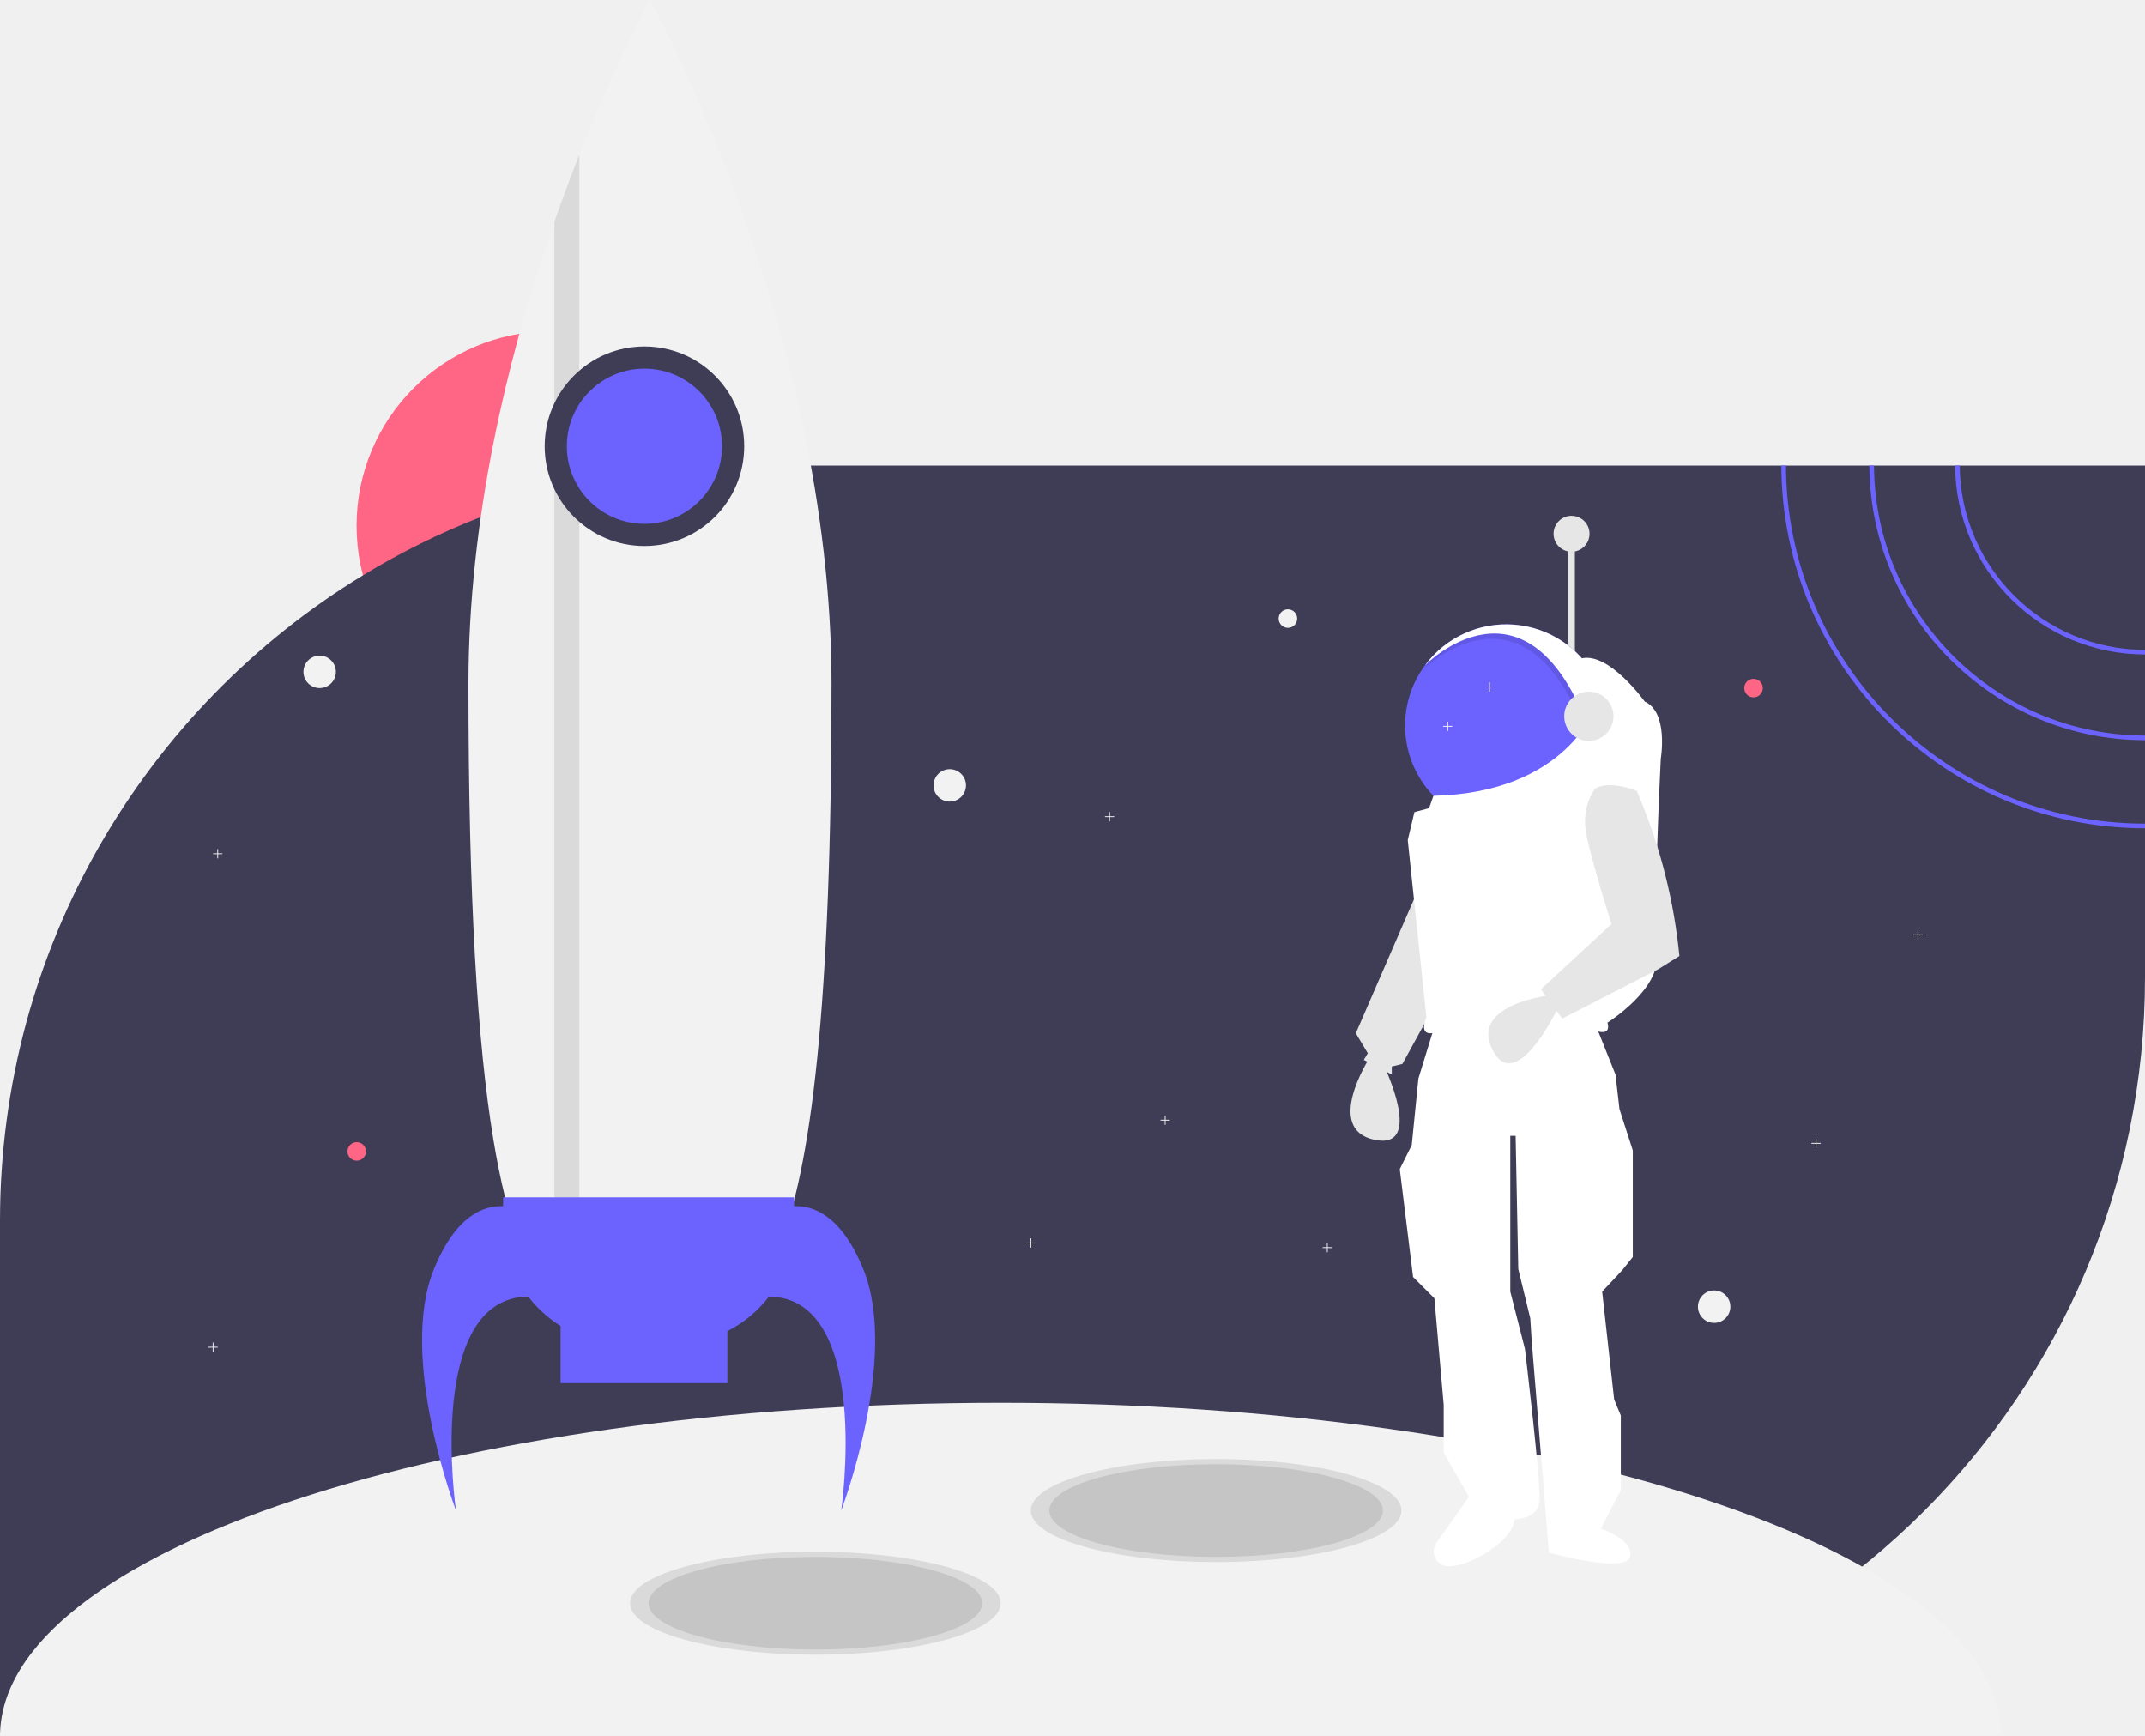
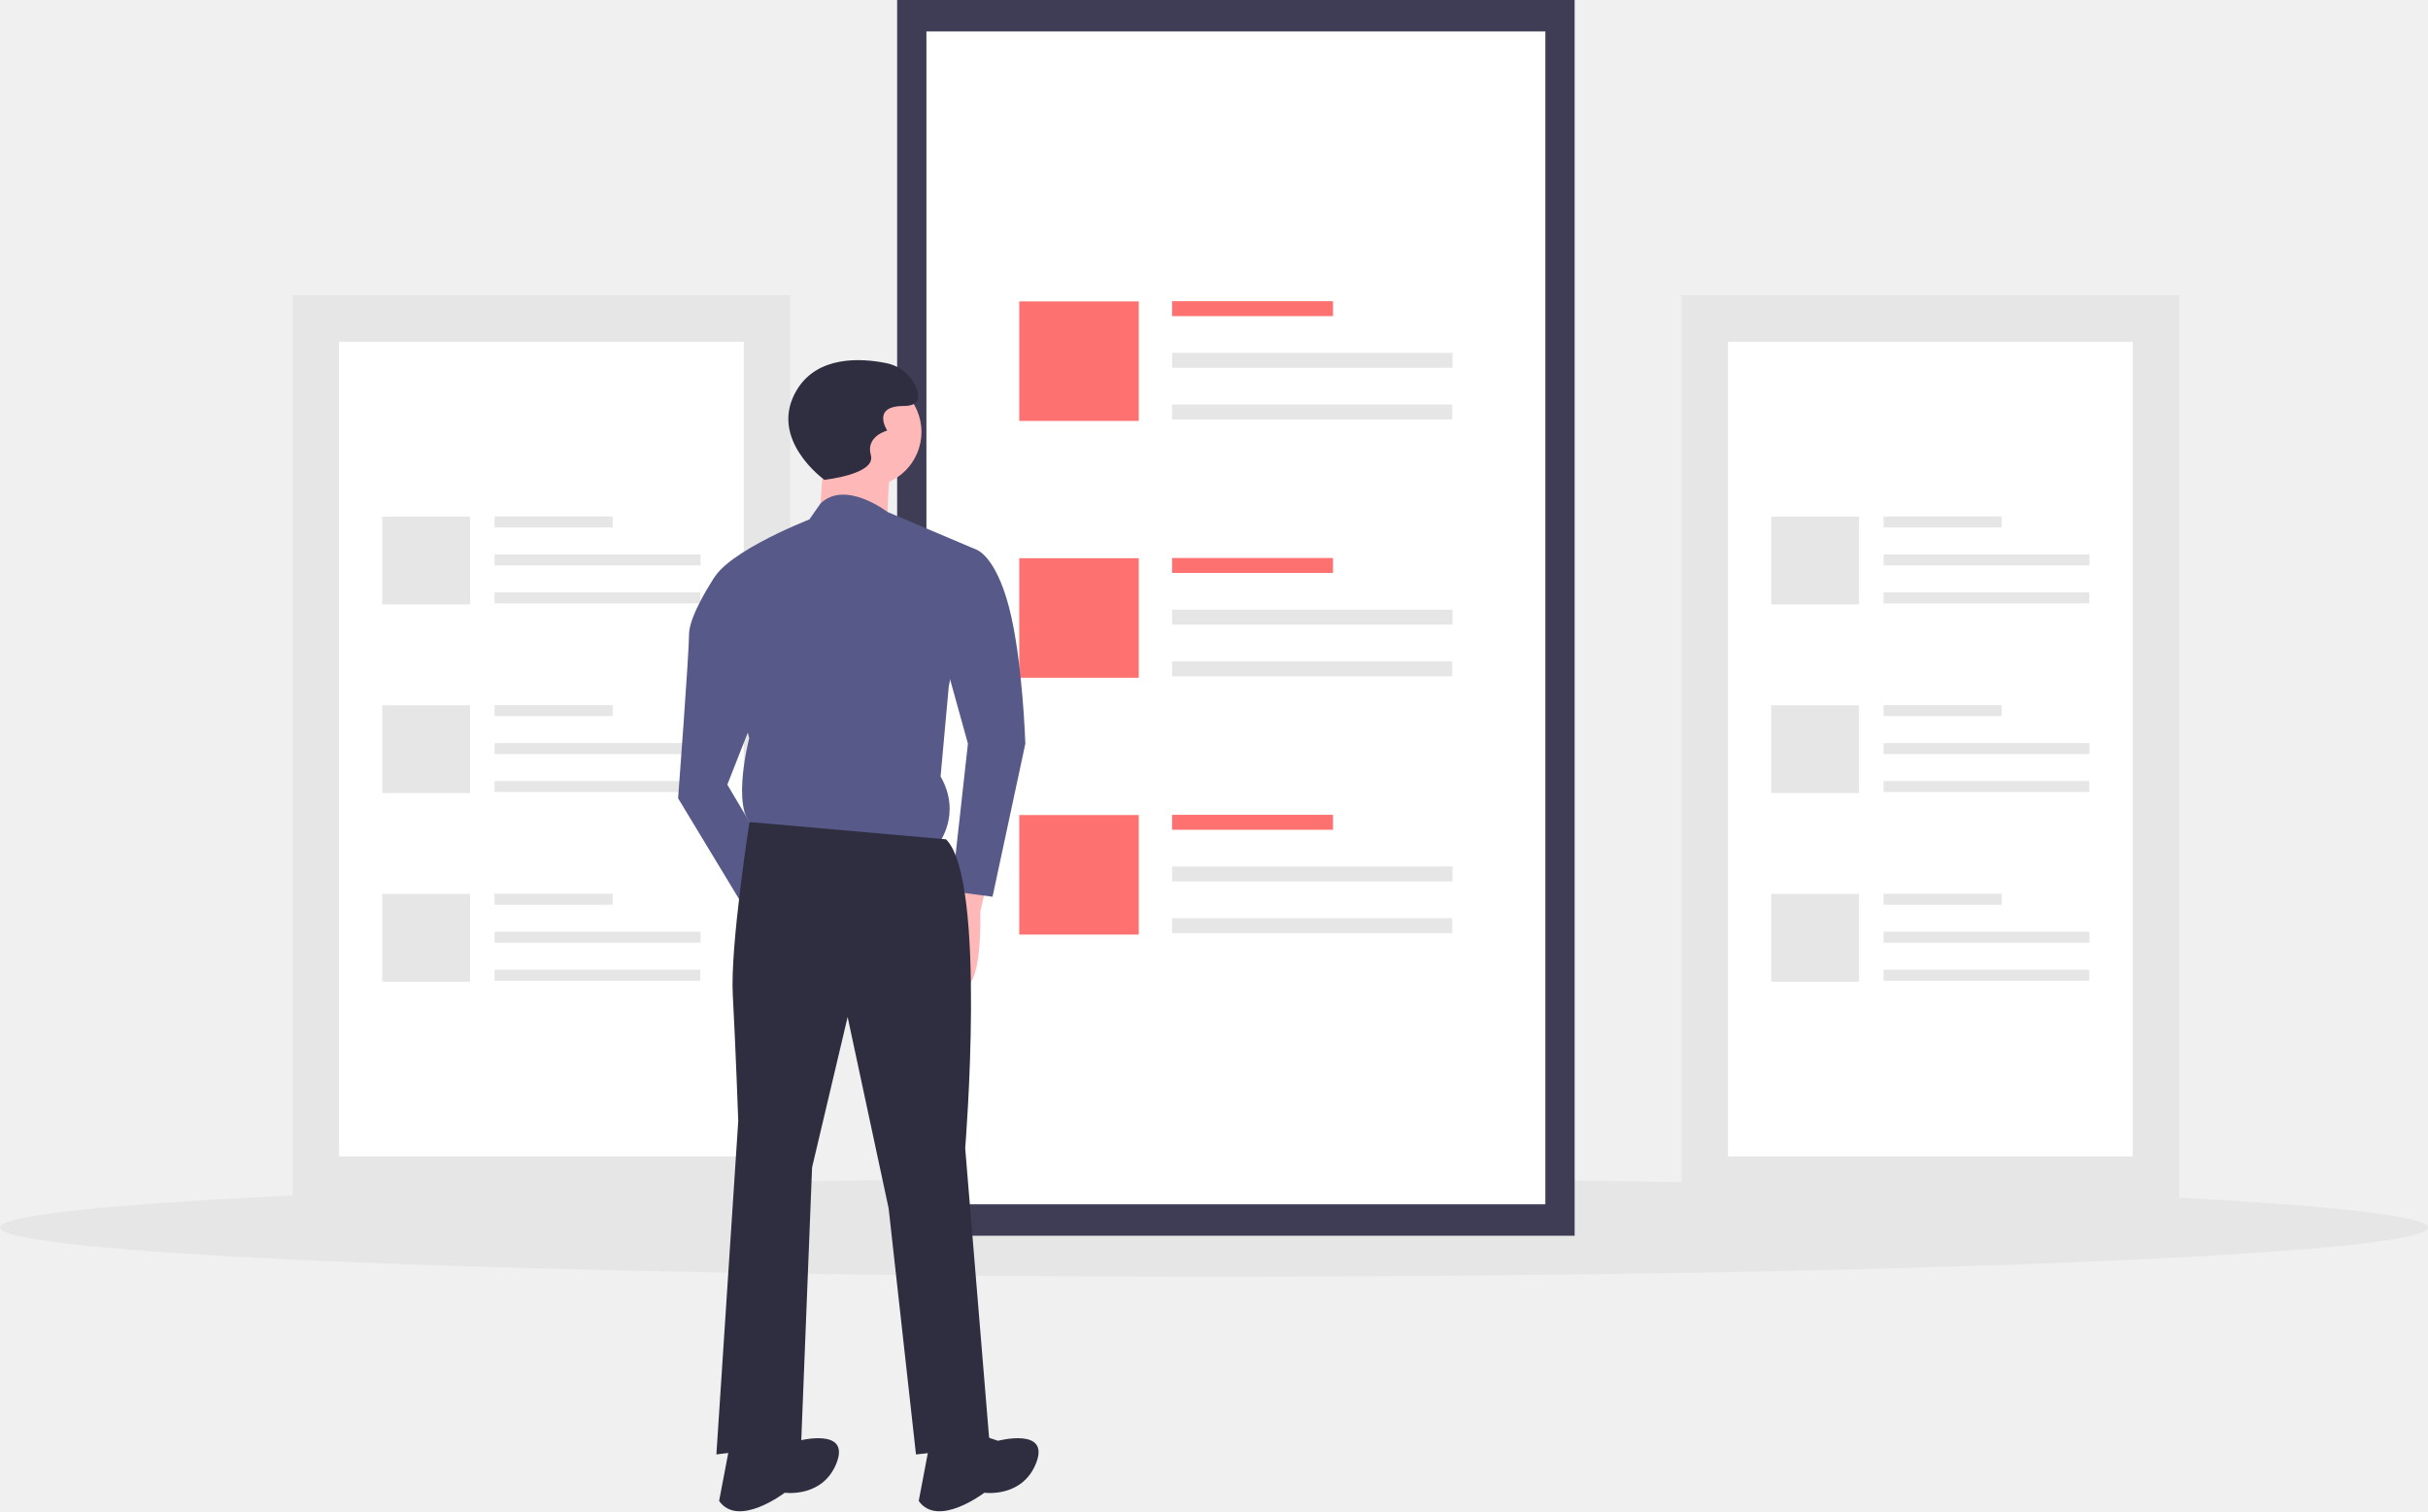
- <svg xmlns="http://www.w3.org/2000/svg" id="e4da07c6-3f45-486e-a553-879e7f222c67" data-name="Layer 1" width="926" height="749" viewBox="0 0 926 749">
-   <circle cx="237.905" cy="226.935" r="83.979" fill="#ff6584" />
-   <path d="M1063,276.46V497.34a325.991,325.991,0,0,1-326,326H137V602.46c0-118.03,62.73-221.42,156.68-278.63a323.577,323.577,0,0,1,50.88-25.18,320.09,320.09,0,0,1,31.76-10.53c.21-.07.43-.13.64-.18q4.77-1.305,9.6-2.46c.18-.05.35-.09.53-.13a326.116,326.116,0,0,1,60.47-8.53c2.41-.11,4.82-.2,7.25-.25.87-.03,1.75-.05,2.64-.05q2.76-.06,5.55-.06Z" transform="translate(-137 -75.5)" fill="#3f3d56" />
-   <path d="M569,681c-238.086,0-431.181,64.201-431.99,143.5h863.981C1000.181,745.201,807.086,681,569,681Z" transform="translate(-137 -75.5)" fill="#f2f2f2" />
-   <g opacity="0.1">
-     <ellipse cx="352" cy="692" rx="80" ry="22.222" />
-   </g>
-   <g opacity="0.1">
-     <ellipse cx="525" cy="652" rx="80" ry="22.222" />
-   </g>
-   <g opacity="0.1">
-     <ellipse cx="352" cy="692" rx="72" ry="20" />
-   </g>
-   <g opacity="0.1">
-     <ellipse cx="525" cy="652" rx="72" ry="20" />
-   </g>
-   <circle cx="138" cy="290" r="7" fill="#f2f2f2" />
-   <circle cx="740" cy="564" r="7" fill="#f2f2f2" />
-   <circle cx="410" cy="339" r="7" fill="#f2f2f2" />
-   <circle cx="757" cy="297" r="4" fill="#ff6584" />
-   <circle cx="154" cy="497" r="4" fill="#ff6584" />
-   <polygon points="94 581.322 92.178 581.322 92.178 579.5 91.822 579.5 91.822 581.322 90 581.322 90 581.678 91.822 581.678 91.822 583.5 92.178 583.5 92.178 581.678 94 581.678 94 581.322" fill="#f2f2f2" />
-   <polygon points="679 433.322 677.178 433.322 677.178 431.5 676.822 431.5 676.822 433.322 675 433.322 675 433.678 676.822 433.678 676.822 435.5 677.178 435.5 677.178 433.678 679 433.678 679 433.322" fill="#f2f2f2" />
-   <polygon points="830 403.322 828.178 403.322 828.178 401.5 827.822 401.5 827.822 403.322 826 403.322 826 403.678 827.822 403.678 827.822 405.5 828.178 405.5 828.178 403.678 830 403.678 830 403.322" fill="#f2f2f2" />
-   <polygon points="505 483.322 503.178 483.322 503.178 481.5 502.822 481.5 502.822 483.322 501 483.322 501 483.678 502.822 483.678 502.822 485.5 503.178 485.5 503.178 483.678 505 483.678 505 483.322" fill="#f2f2f2" />
-   <polygon points="786 493.322 784.178 493.322 784.178 491.5 783.822 491.5 783.822 493.322 782 493.322 782 493.678 783.822 493.678 783.822 495.5 784.178 495.5 784.178 493.678 786 493.678 786 493.322" fill="#f2f2f2" />
-   <polygon points="447 536.322 445.178 536.322 445.178 534.5 444.822 534.5 444.822 536.322 443 536.322 443 536.678 444.822 536.678 444.822 538.5 445.178 538.5 445.178 536.678 447 536.678 447 536.322" fill="#f2f2f2" />
-   <polygon points="575 538.322 573.178 538.322 573.178 536.5 572.822 536.5 572.822 538.322 571 538.322 571 538.678 572.822 538.678 572.822 540.5 573.178 540.5 573.178 538.678 575 538.678 575 538.322" fill="#f2f2f2" />
-   <polygon points="96 368.322 94.178 368.322 94.178 366.5 93.822 366.5 93.822 368.322 92 368.322 92 368.678 93.822 368.678 93.822 370.5 94.178 370.5 94.178 368.678 96 368.678 96 368.322" fill="#f2f2f2" />
-   <rect x="676.997" y="230.689" width="2.874" height="58.063" fill="#e6e6e6" />
-   <polygon points="611.748 385.046 585.303 445.984 590.477 454.607 588.752 457.481 600.825 463.805 600.825 460.356 605.424 459.206 624.97 423.563 611.748 385.046" fill="#e6e6e6" />
-   <path d="M728.052,532.407s-19.546,30.469,2.3,35.068,4.024-32.194,4.024-32.194Z" transform="translate(-137 -75.5)" fill="#e6e6e6" />
-   <path d="M756.221,518.609l-6.899,22.421-2.874,28.744-5.174,10.348,5.749,46.566,9.198,9.198,4.024,45.991v20.696l10.923,18.971-14.066,19.964a6.361,6.361,0,0,0,4.99,10.031c3.105.082,7.199-.796,12.525-3.55,16.672-8.623,16.097-16.672,16.097-16.672s10.348,0,10.923-8.048-6.324-65.537-6.324-65.537l-6.324-24.72V565.75h2.3l1.15,57.489,5.174,21.271.575,9.198,7.474,91.982s33.343,9.198,35.068,1.725-12.647-12.073-12.647-12.073l8.623-16.672V686.476l-2.874-6.899-5.174-46.566,8.623-9.198,4.599-5.749V572.074l-5.749-17.821-1.725-14.947-9.198-22.995S783.241,502.512,756.221,518.609Z" transform="translate(-137 -75.5)" fill="#fff" />
-   <path d="M830.956,388.685a43.691,43.691,0,1,1-78.759-26.06l.012-.012a43.687,43.687,0,0,1,78.748,26.071Z" transform="translate(-137 -75.5)" fill="#6c63ff" />
-   <g opacity="0.1">
-     <path d="M824.747,370.571l-3.564,20.414c-26.784-69.527-69.389-26.818-70.124-26.071a43.691,43.691,0,0,1,73.689,5.657Z" transform="translate(-137 -75.5)" />
-   </g>
-   <path d="M825.897,368.271l-3.564,20.414c-26.784-69.527-69.389-26.818-70.124-26.071a43.691,43.691,0,0,1,73.689,5.657Z" transform="translate(-137 -75.5)" fill="#fff" />
-   <path d="M819.908,359.653l5.989,20.79s-12.433,37.263-70.086,38.562l-1.89,5.323-6.324,1.725-2.874,12.073,8.048,76.46s-3.449,7.474,2.3,6.899c0,0,37.942-12.647,70.711-1.15,0,0,6.899,2.874,5.174-3.449,0,0,22.995-14.372,21.271-29.319s1.725-84.508,1.725-84.508,3.449-20.121-6.899-24.72C847.053,378.337,831.855,357.065,819.908,359.653Z" transform="translate(-137 -75.5)" fill="#fff" />
-   <path d="M807.304,504.918s-36.018,3.617-26.048,23.591,27.725-16.851,27.725-16.851Z" transform="translate(-137 -75.5)" fill="#e6e6e6" />
-   <path d="M825.782,415.705s-6.324,7.474-4.024,19.546,10.923,39.092,10.923,39.092L802.212,502.512,811.41,515.16l41.392-21.271L862,488.14v0A238.507,238.507,0,0,0,845.108,420.5l-1.504-3.645S832.681,412.256,825.782,415.705Z" transform="translate(-137 -75.5)" fill="#e6e6e6" />
-   <circle cx="685.908" cy="309.161" r="10.635" fill="#e6e6e6" />
-   <circle cx="678.434" cy="230.402" r="7.761" fill="#e6e6e6" />
-   <polygon points="481 352.322 479.178 352.322 479.178 350.5 478.822 350.5 478.822 352.322 477 352.322 477 352.678 478.822 352.678 478.822 354.5 479.178 354.5 479.178 352.678 481 352.678 481 352.322" fill="#f2f2f2" />
-   <polygon points="645 296.322 643.178 296.322 643.178 294.5 642.822 294.5 642.822 296.322 641 296.322 641 296.678 642.822 296.678 642.822 298.5 643.178 298.5 643.178 296.678 645 296.678 645 296.322" fill="#f2f2f2" />
-   <polygon points="627 313.322 625.178 313.322 625.178 311.5 624.822 311.5 624.822 313.322 623 313.322 623 313.678 624.822 313.678 624.822 315.5 625.178 315.5 625.178 313.678 627 313.678 627 313.322" fill="#f2f2f2" />
-   <circle cx="556" cy="267" r="4" fill="#f2f2f2" />
-   <path d="M495.958,370.695c0,279.044-35.088,279.044-78.36,279.044-22.371,0-42.554,0-56.826-38.546-4.103-11.078-7.728-25.362-10.767-43.75-6.843-41.333-10.767-103.447-10.767-196.748,0-35.878,4.247-71.05,10.767-103.901,3.134-15.815,6.795-31.081,10.767-45.64,4.857-17.825,10.181-34.586,15.552-49.923,3.601-10.312,7.238-19.991,10.767-28.927,16.306-41.249,30.506-66.803,30.506-66.803S495.958,216.583,495.958,370.695Z" transform="translate(-137 -75.5)" fill="#f2f2f2" />
-   <g opacity="0.1">
-     <path d="M387.092,142.303V628.803h-10.767V171.23C379.926,160.918,383.563,151.24,387.092,142.303Z" transform="translate(-137 -75.5)" />
-   </g>
-   <circle cx="278.205" cy="192.609" r="43.068" fill="#3f3d56" />
-   <path d="M509.716,623.419c-9.576-23.572-21.871-27.638-29.908-27.285v-3.82H354.193v3.82c-8.037-.354-20.332,3.713-29.908,27.285C308.732,661.702,333.855,727.5,333.855,727.5s-13.426-91.767,31.158-92.371A52.762,52.762,0,0,0,379,647.819V672.5h72V650.066a52.707,52.707,0,0,0,17.987-14.937C513.571,635.733,500.145,727.5,500.145,727.5S525.268,661.702,509.716,623.419Z" transform="translate(-137 -75.5)" fill="#6c63ff" />
-   <circle cx="278.205" cy="192.609" r="33.497" fill="#6c63ff" />
-   <path d="M983.01,276.46h-2A82.085,82.085,0,0,0,1063,358v-2A80.079,80.079,0,0,1,983.01,276.46Z" transform="translate(-137 -75.5)" fill="#6c63ff" />
-   <path d="M946.01,276.46h-2A119.115,119.115,0,0,0,1063,395v-2A117.122,117.122,0,0,1,946.01,276.46Z" transform="translate(-137 -75.5)" fill="#6c63ff" />
-   <path d="M908,276.46h-2C906.25,362.82,976.58,433,1063,433v-2C977.68,431,908.25,361.72,908,276.46Z" transform="translate(-137 -75.5)" fill="#6c63ff" />
+ <svg xmlns="http://www.w3.org/2000/svg" id="f871edae-d68c-46d4-8324-c4853318dddd" data-name="Layer 1" width="888.006" height="552.781" viewBox="0 0 888.006 552.781">
+   <rect x="615.007" y="108" width="182" height="332" fill="#e6e6e6" />
+   <path d="M788.004,596.61h148v-298h-148Z" transform="translate(-155.9968 -173.6096)" fill="#fff" />
+   <rect x="688.874" y="188.915" width="43.223" height="4.014" fill="#e6e6e6" />
+   <rect x="688.874" y="202.8" width="75.335" height="4.014" fill="#e6e6e6" />
+   <rect x="688.874" y="216.685" width="75.261" height="4.014" fill="#e6e6e6" />
+   <rect x="647.805" y="188.974" width="32.111" height="32.111" fill="#e6e6e6" />
+   <rect x="688.874" y="257.915" width="43.223" height="4.014" fill="#e6e6e6" />
+   <rect x="688.874" y="271.8" width="75.335" height="4.014" fill="#e6e6e6" />
+   <rect x="688.874" y="285.685" width="75.261" height="4.014" fill="#e6e6e6" />
+   <rect x="647.805" y="257.974" width="32.111" height="32.111" fill="#e6e6e6" />
+   <rect x="688.874" y="326.915" width="43.223" height="4.014" fill="#e6e6e6" />
+   <rect x="688.874" y="340.8" width="75.335" height="4.014" fill="#e6e6e6" />
+   <rect x="688.874" y="354.685" width="75.261" height="4.014" fill="#e6e6e6" />
+   <rect x="647.805" y="326.974" width="32.111" height="32.111" fill="#e6e6e6" />
+   <rect x="107.007" y="108" width="182" height="332" fill="#e6e6e6" />
+   <path d="M280.004,596.61h148v-298h-148Z" transform="translate(-155.9968 -173.6096)" fill="#fff" />
+   <rect x="180.874" y="188.915" width="43.223" height="4.014" fill="#e6e6e6" />
+   <rect x="180.874" y="202.8" width="75.335" height="4.014" fill="#e6e6e6" />
+   <rect x="180.874" y="216.685" width="75.261" height="4.014" fill="#e6e6e6" />
+   <rect x="139.805" y="188.974" width="32.111" height="32.111" fill="#e6e6e6" />
+   <rect x="180.874" y="257.915" width="43.223" height="4.014" fill="#e6e6e6" />
+   <rect x="180.874" y="271.8" width="75.335" height="4.014" fill="#e6e6e6" />
+   <rect x="180.874" y="285.685" width="75.261" height="4.014" fill="#e6e6e6" />
+   <rect x="139.805" y="257.974" width="32.111" height="32.111" fill="#e6e6e6" />
+   <rect x="180.874" y="326.915" width="43.223" height="4.014" fill="#e6e6e6" />
+   <rect x="180.874" y="340.8" width="75.335" height="4.014" fill="#e6e6e6" />
+   <rect x="180.874" y="354.685" width="75.261" height="4.014" fill="#e6e6e6" />
+   <rect x="139.805" y="326.974" width="32.111" height="32.111" fill="#e6e6e6" />
+   <ellipse cx="444.003" cy="449" rx="444.003" ry="18" fill="#e6e6e6" />
+   <rect x="328.115" width="247.783" height="452" fill="#3f3d56" />
+   <path d="M494.82,614.11h226.368v-429h-226.368Z" transform="translate(-155.9968 -173.6096)" fill="#fff" />
+   <rect x="428.681" y="110.161" width="58.846" height="5.465" fill="#fe7171" />
+   <rect x="428.681" y="129.065" width="102.564" height="5.465" fill="#e6e6e6" />
+   <rect x="428.681" y="147.969" width="102.463" height="5.465" fill="#e6e6e6" />
+   <rect x="372.769" y="110.242" width="43.718" height="43.718" fill="#fe7171" />
+   <rect x="428.681" y="204.101" width="58.846" height="5.465" fill="#fe7171" />
+   <rect x="428.681" y="223.005" width="102.564" height="5.465" fill="#e6e6e6" />
+   <rect x="428.681" y="241.909" width="102.463" height="5.465" fill="#e6e6e6" />
+   <rect x="372.769" y="204.182" width="43.718" height="43.718" fill="#fe7171" />
+   <rect x="428.681" y="298.04" width="58.846" height="5.465" fill="#fe7171" />
+   <rect x="428.681" y="316.945" width="102.564" height="5.465" fill="#e6e6e6" />
+   <rect x="428.681" y="335.849" width="102.463" height="5.465" fill="#e6e6e6" />
+   <rect x="372.769" y="298.121" width="43.718" height="43.718" fill="#fe7171" />
+   <path d="M517.504,494.11l-3,13s1,30-7,27-6-29-6-29l7-13Z" transform="translate(-155.9968 -173.6096)" fill="#ffb8b8" />
+   <circle cx="317.007" cy="158" r="20" fill="#ffb8b8" />
+   <path d="M457.504,337.11l-2,29,25,3s0-24,2-27S457.504,337.11,457.504,337.11Z" transform="translate(-155.9968 -173.6096)" fill="#ffb8b8" />
+   <path d="M513.004,374.61,480.621,360.896s-15.469-11.936-24.543-3.111l-4.074,5.825s-36,14-36,25l14,55s-8,31,4,33l65,6s9-11,1-25l3-33Z" transform="translate(-155.9968 -173.6096)" fill="#575a89" />
+   <path d="M491.004,375.61l22-1s7,2,12,21,6,50,6,50l-12,56-15-2,6-54-10-36Z" transform="translate(-155.9968 -173.6096)" fill="#575a89" />
+   <path d="M428.004,381.61l-10.846,3.378s-9.154,13.622-9.154,20.622-4,60-4,60l26,43,8-21-16-27,13-33Z" transform="translate(-155.9968 -173.6096)" fill="#575a89" />
+   <path d="M502.004,480.61l-71.897-6.326s-7.103,45.326-6.103,63.326,2,46,2,46l-8,122,31-4,4-101,13-55,15,70,10,90,27-3-9-109S517.004,495.61,502.004,480.61Z" transform="translate(-155.9968 -173.6096)" fill="#2f2e41" />
+   <path d="M512.004,697.61l9,3s19-5,14,8-19,11-19,11-17,13-24,3l4-21Z" transform="translate(-155.9968 -173.6096)" fill="#2f2e41" />
+   <path d="M439.004,697.61l9,3s19-5,14,8-19,11-19,11-17,13-24,3l4-21Z" transform="translate(-155.9968 -173.6096)" fill="#2f2e41" />
+   <path d="M457.504,349.11s-21-15-10-33c7.631-12.487,23.444-11.499,32.414-9.722a15.154,15.154,0,0,1,11.086,8.722c1.5,3.5,1.5,7-4.5,7-12,0-6,9-6,9s-8,2-6,9S457.504,349.11,457.504,349.11Z" transform="translate(-155.9968 -173.6096)" fill="#2f2e41" />
</svg>
